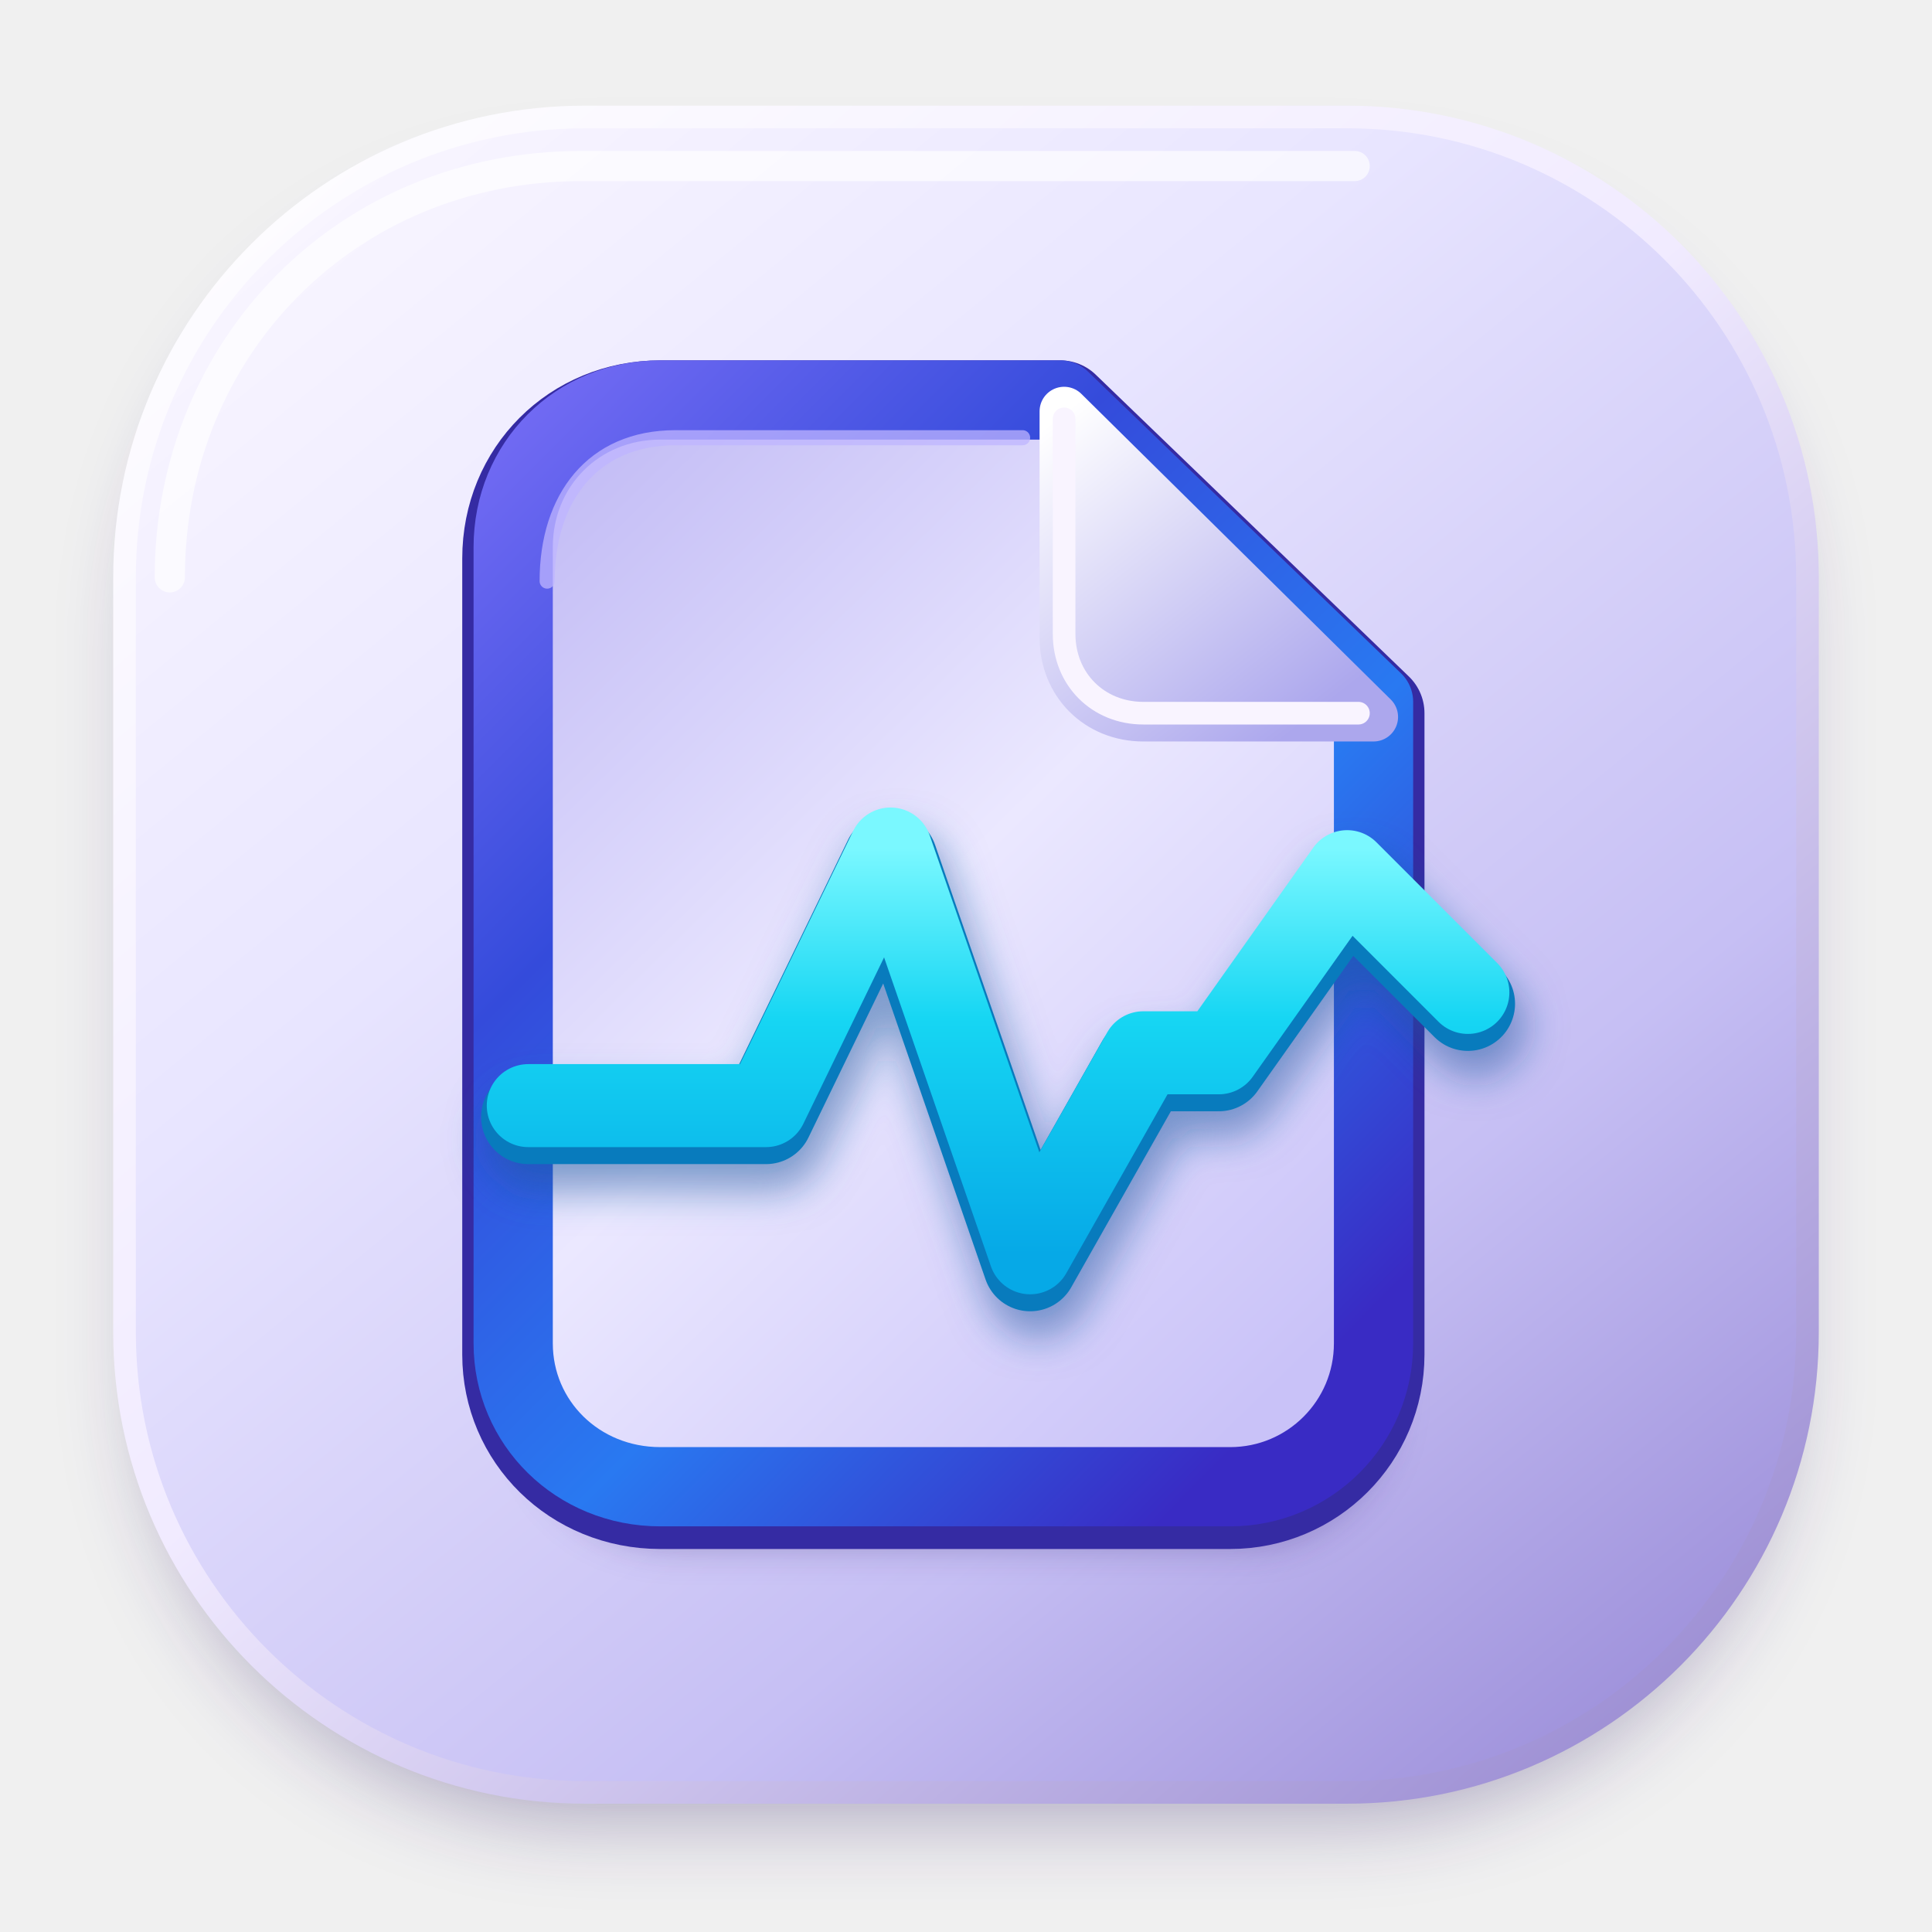
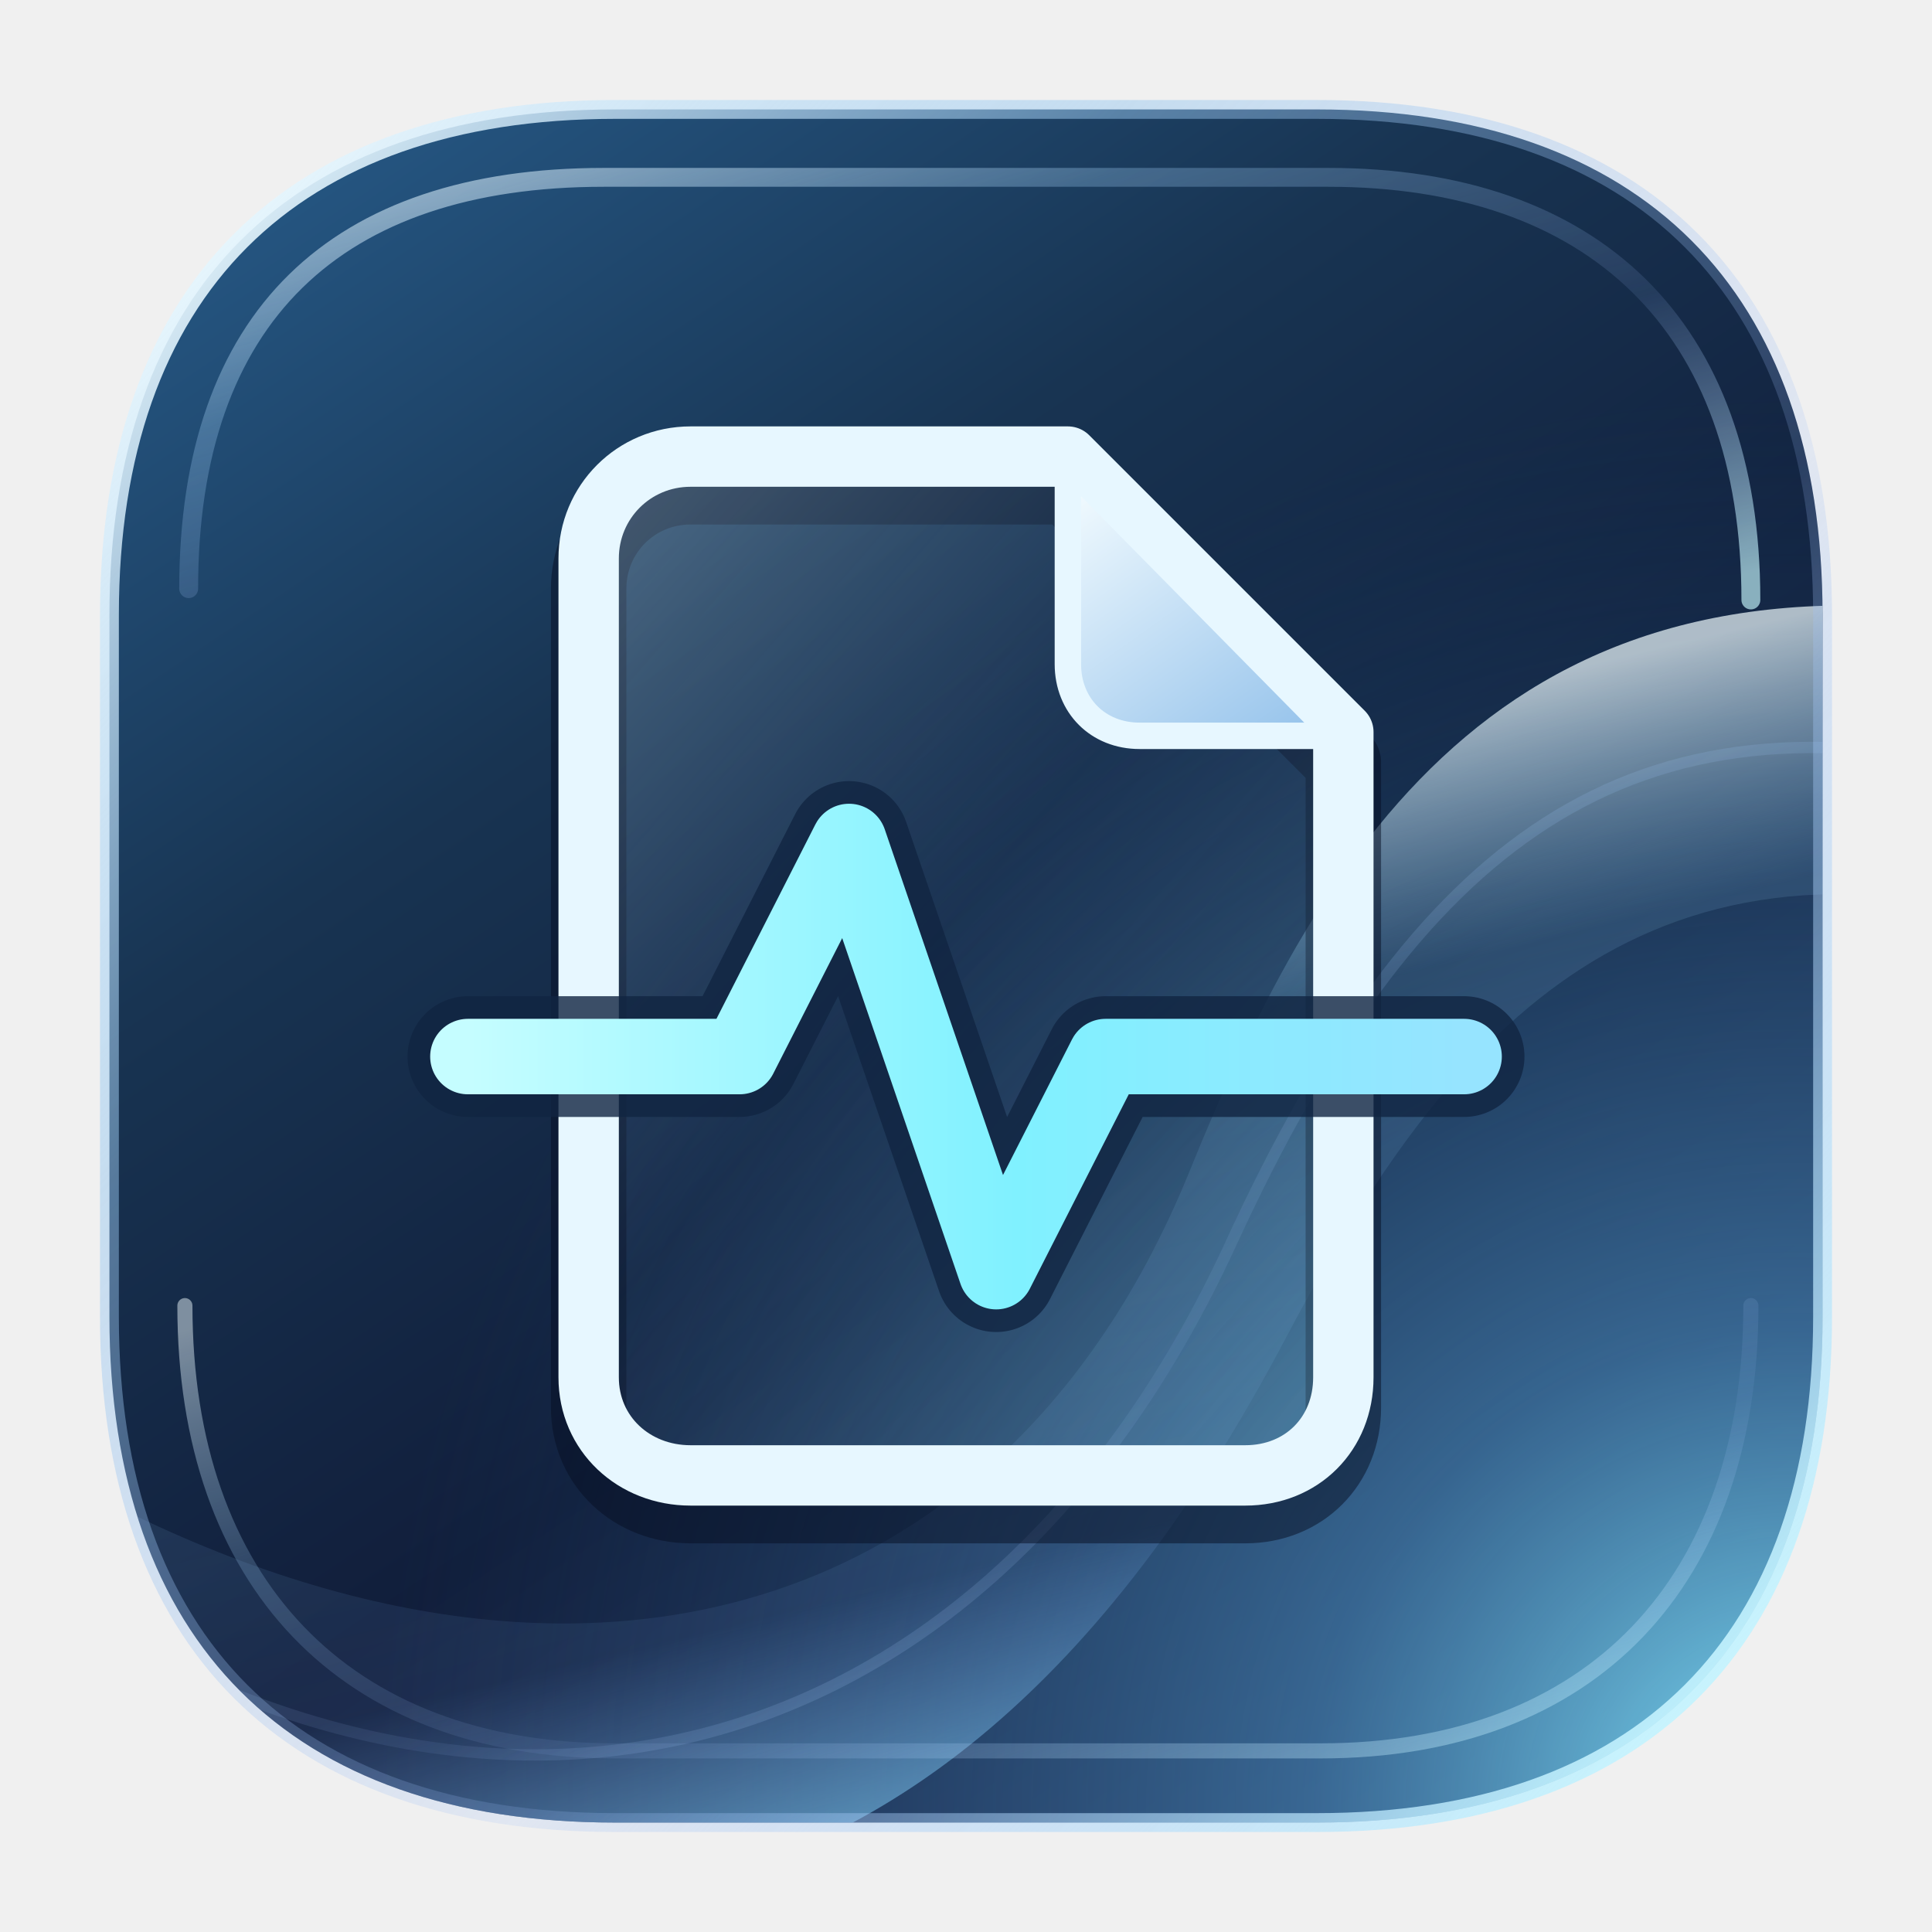
- <svg xmlns="http://www.w3.org/2000/svg" viewBox="0 0 512 512" width="1024" height="1024">
+ <svg xmlns="http://www.w3.org/2000/svg" width="1024" height="1024" viewBox="0 0 512 512">
  <defs>
-     <linearGradient id="clay" x2="0.82" y2="1">
-       <stop stop-color="#fdfaff" />
-       <stop offset=".38" stop-color="#e8e5ff" />
-       <stop offset=".76" stop-color="#c6bff4" />
-       <stop offset="1" stop-color="#a093dc" />
+     <path id="tile" d="M163 29h186c86 0 134 48 134 134v186c0 86-48 134-134 134H163c-86 0-134-48-134-134V163C29 77 77 29 163 29Z" />
+     <clipPath id="tile-clip">
+       <use href="#tile" />
+     </clipPath>
+     <linearGradient id="sapphire" x1=".14" y1="0" x2=".81" y2="1">
+       <stop stop-color="#255682" />
+       <stop offset=".3" stop-color="#183452" />
+       <stop offset=".62" stop-color="#111e3b" />
+       <stop offset="1" stop-color="#28345f" />
    </linearGradient>
-     <linearGradient id="rim" x2="0.86" y2="1">
-       <stop stop-color="#fff" />
-       <stop offset=".5" stop-color="#f1ebff" />
-       <stop offset="1" stop-color="#9d8fd4" />
+     <radialGradient id="bloom" cx=".99" cy="1" r=".84">
+       <stop stop-color="#83e9ff" stop-opacity=".95" />
+       <stop offset=".34" stop-color="#468bb9" stop-opacity=".6" />
+       <stop offset="1" stop-color="#174469" stop-opacity="0" />
+     </radialGradient>
+     <linearGradient id="wave" x1=".62" y1=".11" x2=".91" y2=".85">
+       <stop stop-color="#f0fcff" stop-opacity=".7" />
+       <stop offset=".24" stop-color="#98d7fc" stop-opacity=".13" />
+       <stop offset=".68" stop-color="#84baff" stop-opacity=".08" />
+       <stop offset="1" stop-color="#87e5ff" stop-opacity=".74" />
    </linearGradient>
-     <linearGradient id="paper" x2="0.78" y2="1">
-       <stop stop-color="#bdb6f4" />
-       <stop offset=".52" stop-color="#ebe8ff" />
-       <stop offset="1" stop-color="#c9c2f8" />
+     <linearGradient id="edge" x1=".02" y1=".04" x2=".98" y2=".95">
+       <stop stop-color="#f0fcff" />
+       <stop offset=".29" stop-color="#9ac9f0" stop-opacity=".49" />
+       <stop offset=".62" stop-color="#9abaf5" stop-opacity=".18" />
+       <stop offset="1" stop-color="#c8f9ff" />
    </linearGradient>
-     <linearGradient id="outline" x2="0.8" y2="1">
-       <stop stop-color="#736bf4" />
-       <stop offset=".33" stop-color="#344bdb" />
-       <stop offset=".66" stop-color="#2979f1" />
-       <stop offset="1" stop-color="#392bc4" />
+     <linearGradient id="paper" x1="0" y1="0" x2=".85" y2="1">
+       <stop stop-color="#e4f7ff" stop-opacity=".27" />
+       <stop offset=".5" stop-color="#80b9eb" stop-opacity=".05" />
+       <stop offset="1" stop-color="#97eaff" stop-opacity=".23" />
    </linearGradient>
-     <linearGradient id="fold" x2="0.8" y2="1">
-       <stop stop-color="#fff" />
-       <stop offset="1" stop-color="#aca7ed" />
+     <linearGradient id="fold" x1=".1" y1="0" x2=".8" y2="1">
+       <stop stop-color="#f4fcff" />
+       <stop offset="1" stop-color="#99c5ec" />
    </linearGradient>
-     <linearGradient id="pulse" x1="0" y1="0" x2="0" y2="1">
-       <stop stop-color="#7af8ff" />
-       <stop offset=".42" stop-color="#16d6f3" />
-       <stop offset="1" stop-color="#06a9e7" />
+     <linearGradient id="pulse">
+       <stop stop-color="#c5fdff" />
+       <stop offset=".55" stop-color="#80f1ff" />
+       <stop offset="1" stop-color="#96e4ff" />
    </linearGradient>
-     <filter id="blur-tile" x="-.1" y="-.1" width="1.2" height="1.2">
-       <feGaussianBlur stdDeviation="11" />
-     </filter>
-     <filter id="blur-mark" x="-.2" y="-.3" width="1.4" height="1.6">
-       <feGaussianBlur stdDeviation="5" />
-     </filter>
-     <path id="page" d="M175 109h106l83 80v170c0 21-17 38-38 38H175c-22 0-39-17-39-38V148c0-22 17-39 39-39Z" />
-     <path id="wave" d="M140 293h63l33-68 37 107 30-53h20l34-48 32 32" />
+     <path id="file" d="M183 121h100l73 73v171c0 15-11 26-26 26H183c-15 0-27-11-27-26V148c0-15 12-27 27-27Z" />
+     <path id="signal" d="M124 280h72l29-57 39 114 29-57h95" />
  </defs>
-   <rect x="39" y="50" width="434" height="432" rx="117" fill="#33246b" opacity=".35" filter="url(#blur-tile)" />
-   <rect x="33" y="31" width="446" height="444" rx="122" fill="url(#clay)" stroke="url(#rim)" stroke-width="6" />
-   <path d="M45 153C45 92 92 44 154 44h205" fill="none" stroke="#fff" stroke-opacity=".66" stroke-width="8" stroke-linecap="round" />
-   <use href="#page" transform="translate(4 12)" fill="#392879" opacity=".4" filter="url(#blur-mark)" />
-   <use href="#page" fill="url(#paper)" stroke="#352ba3" stroke-width="27" stroke-linejoin="round" />
-   <use href="#page" transform="translate(0 -3)" fill="url(#paper)" stroke="url(#outline)" stroke-width="21" stroke-linejoin="round" />
-   <path d="M145 154c0-22 12-38 34-38h92" fill="none" stroke="#bfb5ff" stroke-opacity=".74" stroke-width="4" stroke-linecap="round" />
-   <path d="M282 109v60c0 12 9 21 21 21h61Z" fill="url(#fold)" stroke="url(#fold)" stroke-width="13" stroke-linejoin="round" />
-   <path d="M282 111v57c0 12 9 21 21 21h57" fill="none" stroke="#f9f4ff" stroke-width="6" stroke-linecap="round" />
-   <use href="#wave" transform="translate(2 9)" fill="none" stroke="#18559d" stroke-width="27" stroke-linecap="round" stroke-linejoin="round" opacity=".5" filter="url(#blur-mark)" />
-   <use href="#wave" transform="translate(0 3)" fill="none" stroke="#087bbd" stroke-width="25" stroke-linecap="round" stroke-linejoin="round" />
-   <use href="#wave" fill="none" stroke="url(#pulse)" stroke-width="22" stroke-linecap="round" stroke-linejoin="round" />
+   <use href="#tile" fill="url(#sapphire)" />
+   <g clip-path="url(#tile-clip)">
+     <use href="#tile" fill="url(#bloom)" />
+     <path d="M-14 373C128 468 261 443 315 311c36-89 86-171 221-146v79c-106-29-156 36-196 112C244 537 117 525-14 466Z" fill="url(#wave)" />
+     <path d="M-20 400c139 111 279 75 346-70 49-107 106-150 205-125" fill="none" stroke="url(#edge)" stroke-width="3" opacity=".5" />
+     <path d="M50 156C50 84 89 47 160 47h192c70 0 112 39 112 112" fill="none" stroke="url(#edge)" stroke-width="5" stroke-linecap="round" opacity=".65" />
+     <path d="M464 346c0 73-42 118-114 118H163c-72 0-114-45-114-118" fill="none" stroke="url(#edge)" stroke-width="4" stroke-linecap="round" opacity=".48" />
+   </g>
+   <use href="#tile" fill="none" stroke="url(#edge)" stroke-width="5" />
+   <use href="#file" transform="translate(0 8)" stroke="#060e23" stroke-opacity=".5" stroke-width="20" stroke-linejoin="round" fill="none" />
+   <use href="#file" fill="url(#paper)" stroke="#e7f7ff" stroke-width="16" stroke-linejoin="round" />
+   <path d="M283 123v53c0 11 8 19 19 19h52Z" fill="url(#fold)" stroke="#e7f7ff" stroke-width="7" stroke-linejoin="round" />
+   <use href="#signal" fill="none" stroke="#112541" stroke-opacity=".8" stroke-width="32" stroke-linecap="round" stroke-linejoin="round" />
+   <use href="#signal" fill="none" stroke="url(#pulse)" stroke-width="20" stroke-linecap="round" stroke-linejoin="round" />
</svg>
